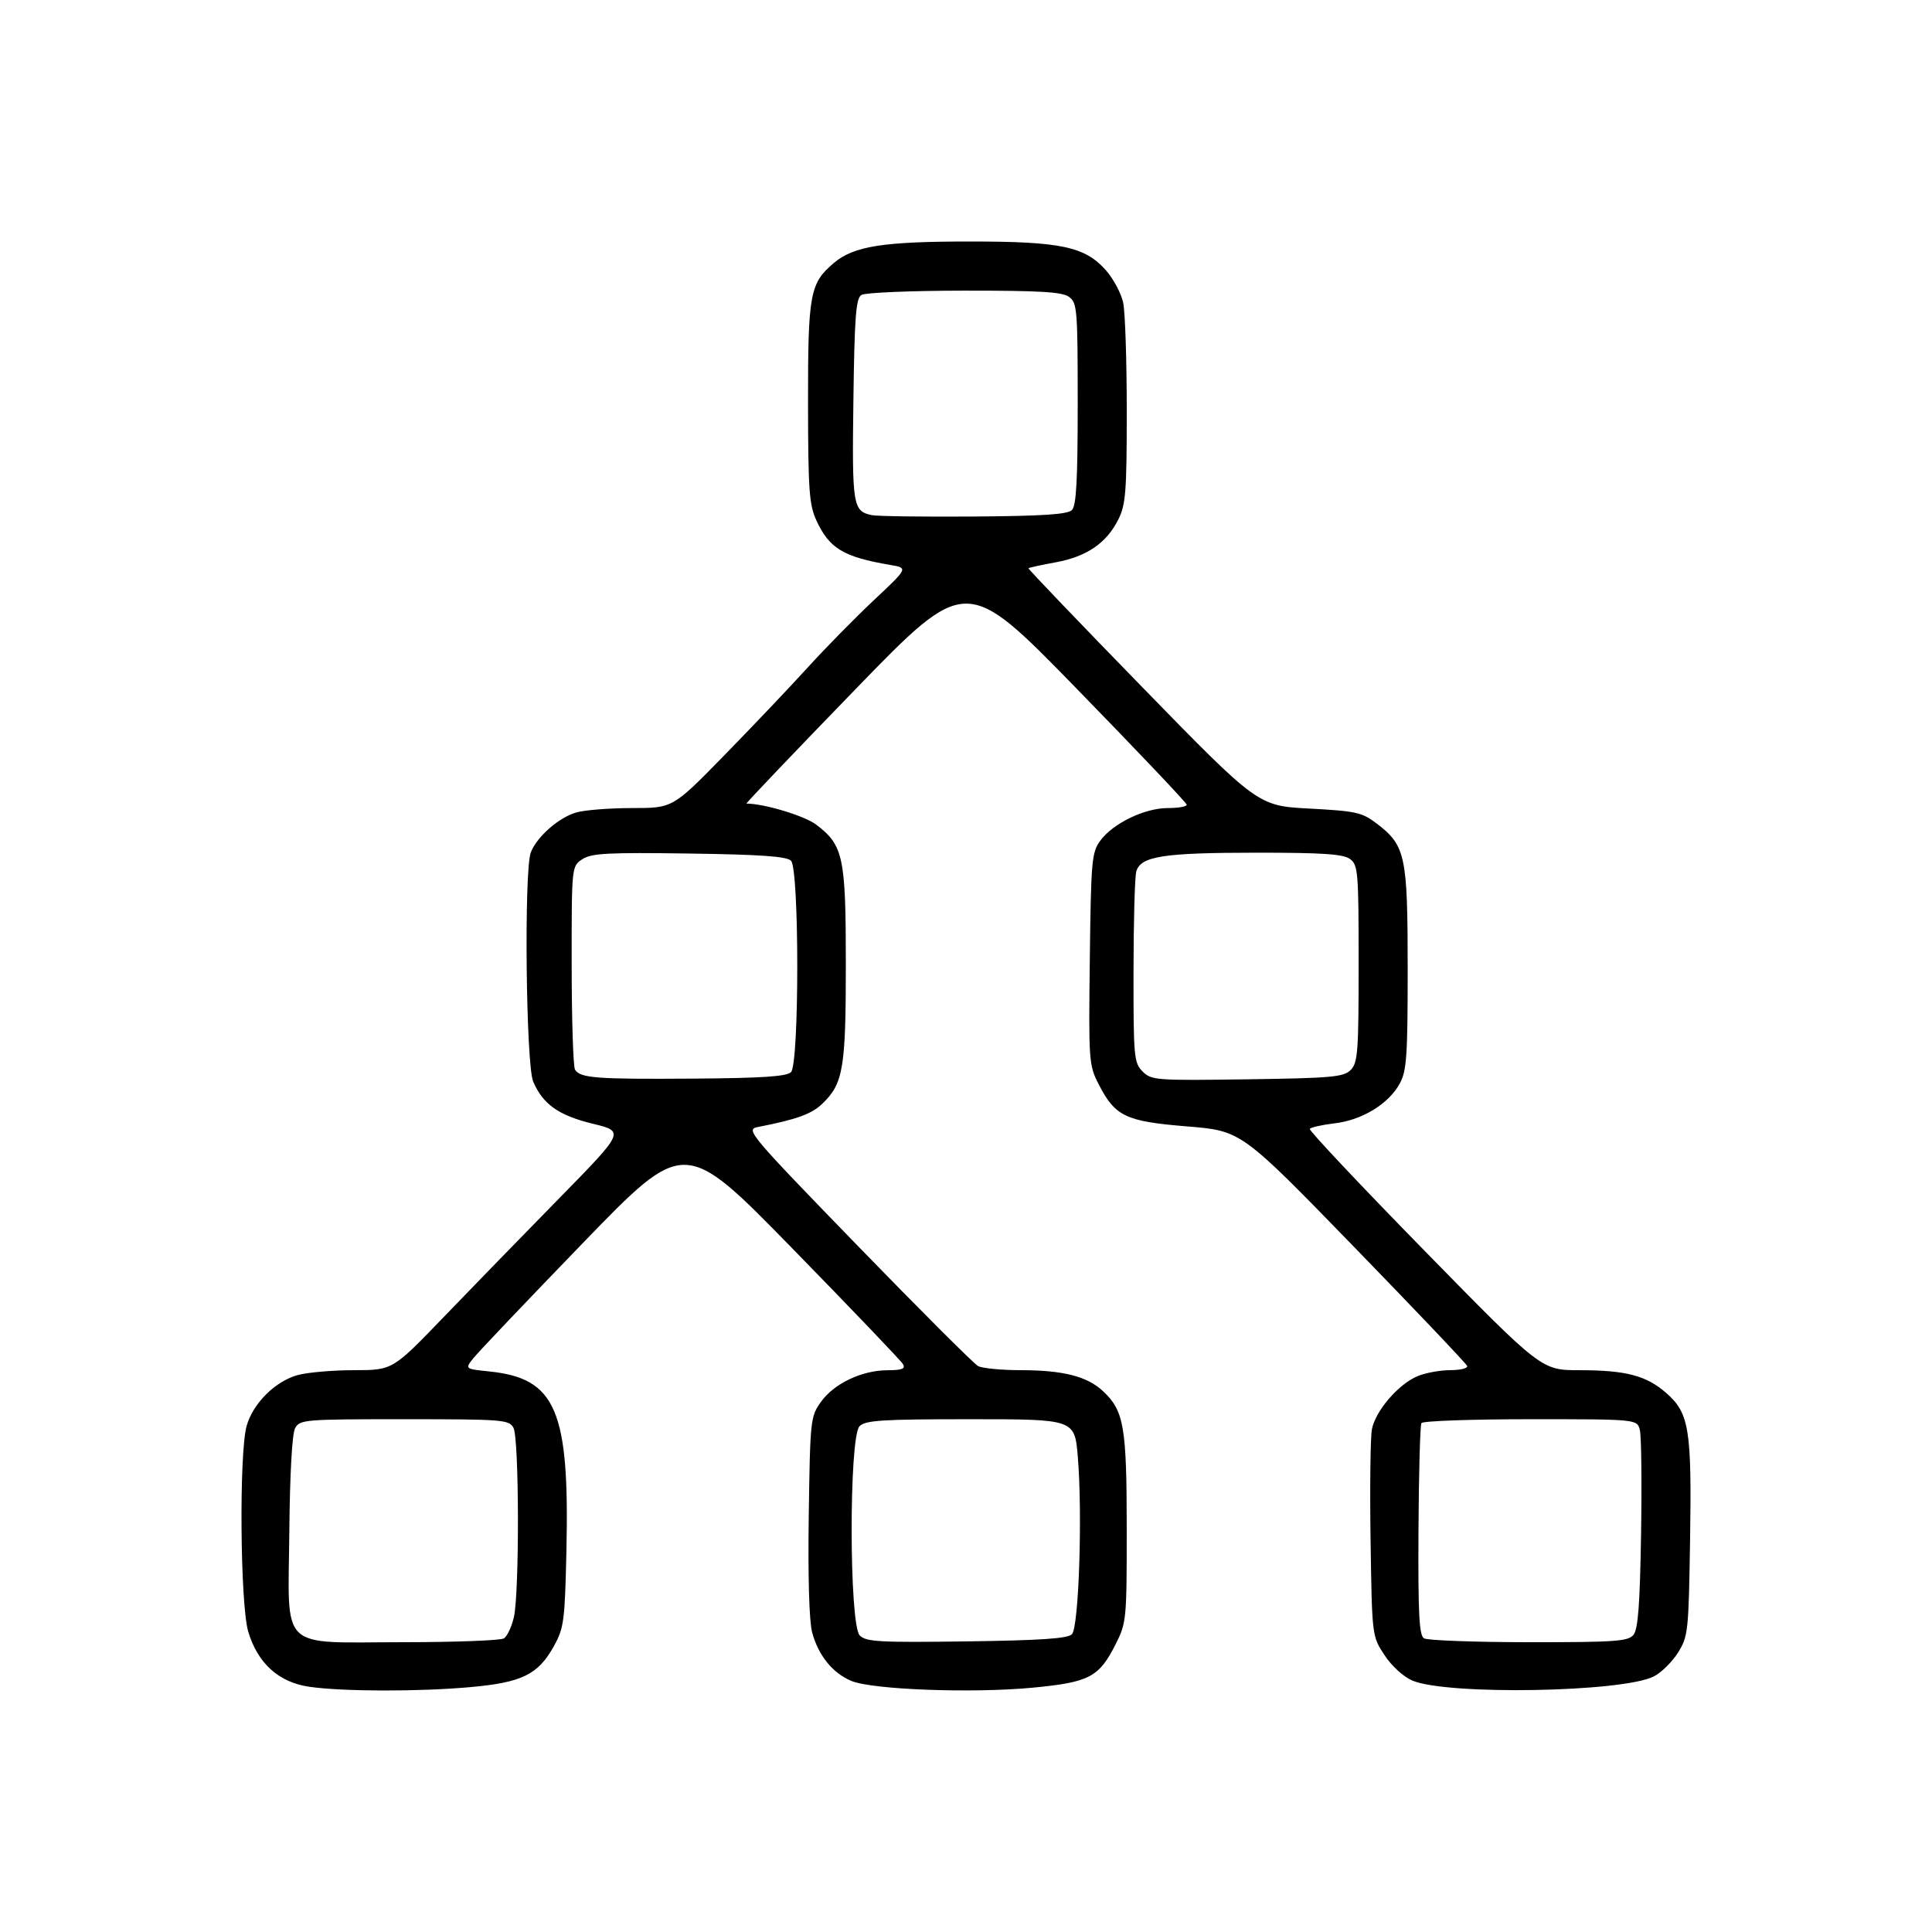
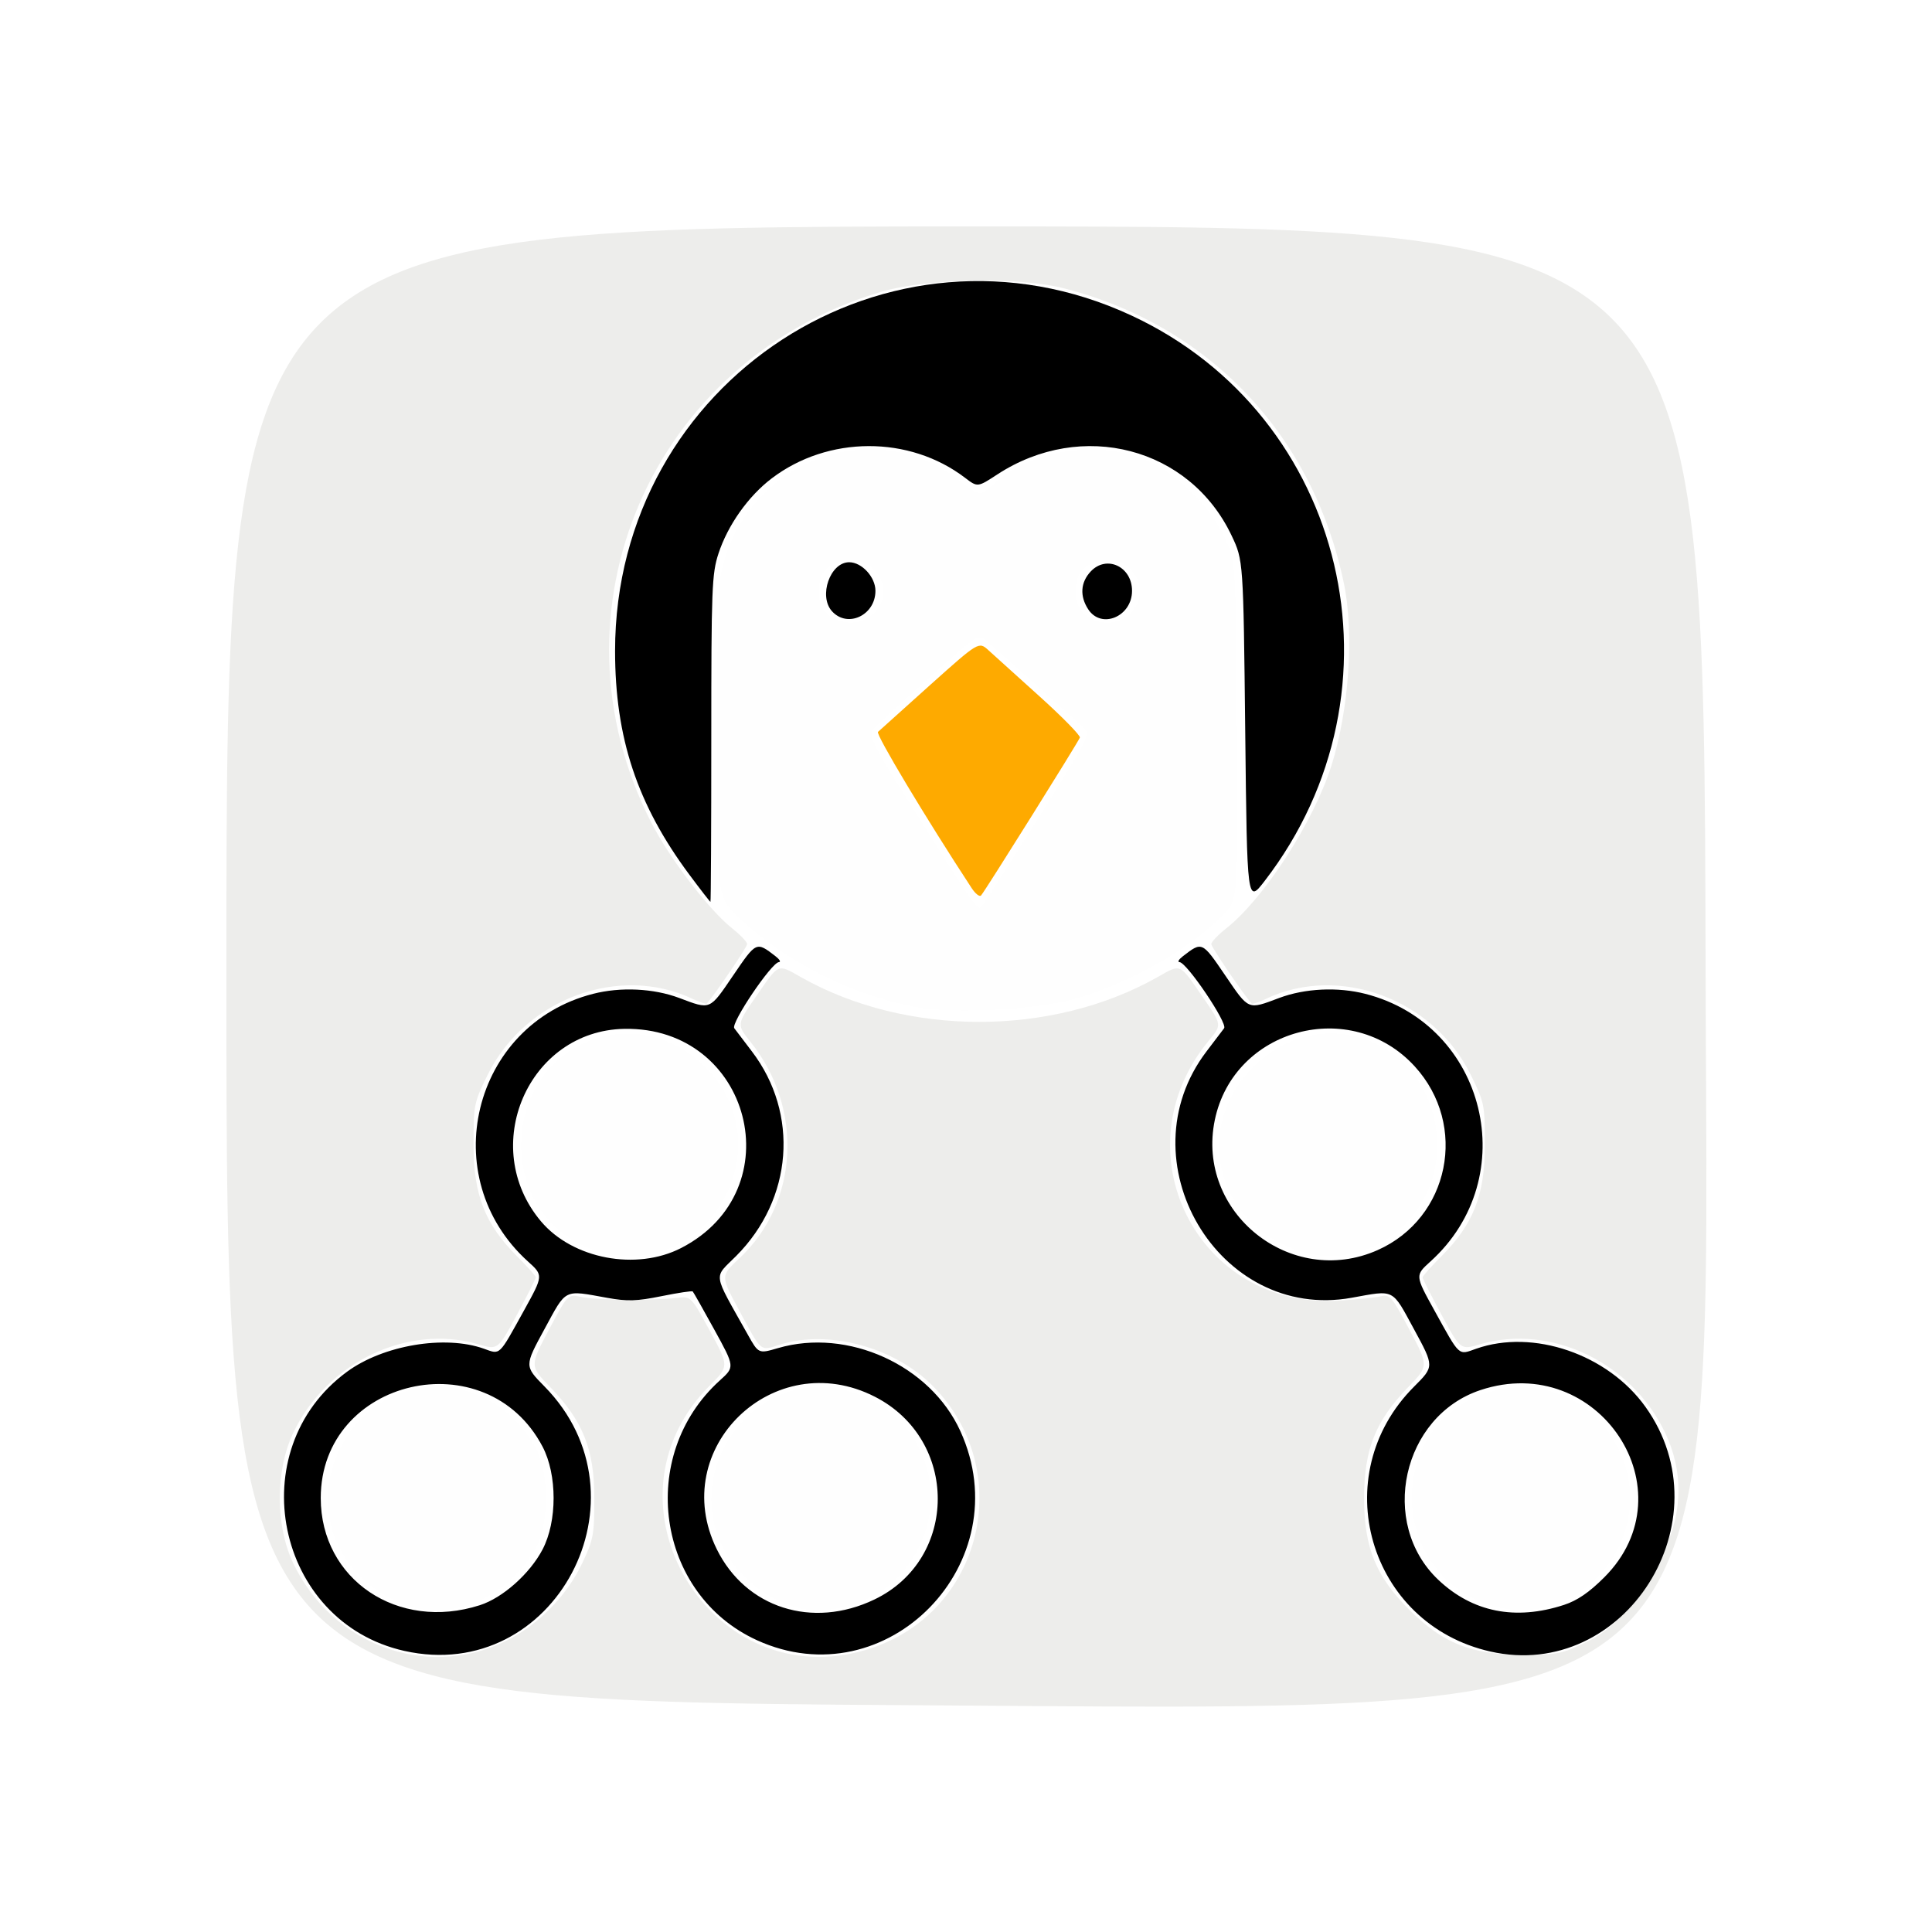
- <svg xmlns="http://www.w3.org/2000/svg" version="1.1" id="svg2" width="128" height="128" viewBox="0 0 640 640">
+ <svg xmlns="http://www.w3.org/2000/svg" version="1.1" id="svg2" width="128" height="128" viewBox="0 0 512 512">
  <defs id="defs6" />
  <g id="g8">
-     <path style="fill:#000000;stroke-width:1.477;image-rendering:auto" d="m 102.421,558.761 c -10.098,-1.469 -17.084,-7.795 -20.199,-18.289 -2.653,-8.939 -3.049,-59.001 -0.538,-68.05 2.073,-7.47 9.429,-14.829 16.896,-16.903 3.212,-0.892 11.605,-1.626 18.652,-1.63 12.813,-0.008 12.813,-0.008 29.528,-17.372 9.193,-9.55 26.493,-27.339 38.444,-39.531 21.729,-22.167 21.729,-22.167 11.227,-24.716 -11.364,-2.759 -16.599,-6.458 -19.81,-13.997 -2.399,-5.631 -3.061,-70.023 -0.781,-75.902 2.026,-5.222 9.258,-11.568 15.092,-13.242 2.777,-0.797 11.095,-1.449 18.485,-1.449 13.436,0 13.436,0 30.412,-17.364 9.337,-9.55 21.812,-22.684 27.723,-29.186 5.911,-6.502 15.821,-16.583 22.022,-22.403 11.274,-10.58 11.274,-10.58 5.38,-11.577 -15.55,-2.63 -20.256,-5.467 -24.534,-14.787 -2.371,-5.166 -2.717,-10.061 -2.746,-38.839 -0.036,-36.25 0.606,-39.722 8.586,-46.44 C 282.869,81.518 292.534,80 321.359,80 c 30.15,0 38.106,1.694 45.036,9.59 2.474,2.819 5.029,7.633 5.678,10.698 0.649,3.065 1.181,19.206 1.181,35.868 0,26.742 -0.327,30.954 -2.793,35.92 -3.874,7.802 -10.454,12.311 -20.712,14.191 -4.804,0.88 -8.879,1.77 -9.056,1.976 -0.177,0.206 16.854,17.998 37.846,39.536 38.169,39.161 38.169,39.161 55.186,40.071 15.596,0.834 17.464,1.251 22.374,4.998 9.504,7.252 10.214,10.592 10.214,48.032 0,29.077 -0.33,33.854 -2.626,38.059 -3.686,6.751 -12.43,12.096 -21.556,13.177 -4.214,0.499 -7.924,1.332 -8.244,1.849 -0.32,0.518 16.816,18.714 38.079,40.435 38.661,39.494 38.661,39.494 51.216,39.495 15.449,10e-4 22.213,1.782 28.824,7.589 7.553,6.634 8.418,11.968 7.857,48.423 -0.469,30.462 -0.647,32.152 -3.957,37.478 -1.906,3.068 -5.513,6.637 -8.015,7.931 -10.184,5.269 -68.295,6.299 -79.972,1.418 -2.971,-1.242 -6.839,-4.757 -9.262,-8.417 -4.16,-6.284 -4.16,-6.284 -4.638,-38.099 -0.263,-17.498 -0.064,-34.022 0.442,-36.72 1.141,-6.086 8.754,-14.967 15.105,-17.622 2.627,-1.098 7.512,-1.997 10.855,-1.997 3.343,0 5.857,-0.626 5.587,-1.391 -0.271,-0.765 -17.218,-18.602 -37.661,-39.638 -37.168,-38.247 -37.168,-38.247 -55.034,-39.707 -20.455,-1.672 -23.873,-3.294 -29.343,-13.929 -3.277,-6.372 -3.364,-7.586 -2.954,-41.556 0.393,-32.621 0.628,-35.275 3.462,-39.161 4.19,-5.744 14.689,-10.818 22.383,-10.818 3.484,0 6.303,-0.499 6.264,-1.108 -0.038,-0.61 -16.504,-17.964 -36.589,-38.566 -36.52,-37.457 -36.52,-37.457 -73.204,0.369 -20.177,20.805 -36.404,37.827 -36.061,37.827 5.851,0 19.246,4.042 23.111,6.973 8.997,6.825 9.814,10.673 9.814,46.227 0,34.523 -0.854,39.589 -7.789,46.219 -3.616,3.457 -8.418,5.189 -21.484,7.75 -3.99,0.782 -2.623,2.401 33.194,39.308 20.546,21.171 38.494,39.102 39.885,39.847 1.391,0.745 7.724,1.358 14.074,1.362 14.171,0.01 22.116,2.047 27.39,7.023 6.874,6.486 7.765,11.69 7.777,45.43 0.012,30.179 -0.09,31.235 -3.681,38.346 -5.511,10.913 -8.699,12.583 -27.44,14.376 -19.912,1.905 -53.14,0.673 -60.079,-2.228 -6.253,-2.614 -10.95,-8.429 -13.02,-16.119 -0.975,-3.622 -1.402,-18.439 -1.113,-38.599 0.456,-31.808 0.568,-32.86 4.016,-37.696 4.339,-6.086 13.51,-10.466 22.007,-10.509 4.957,-0.025 6.092,-0.476 5.17,-2.053 -0.65,-1.111 -17.198,-18.413 -36.773,-38.448 -35.592,-36.427 -35.592,-36.427 -69.213,-1.672 -18.492,19.115 -34.856,36.326 -36.366,38.247 -2.745,3.491 -2.745,3.491 5.389,4.331 22.006,2.272 26.538,12.82 25.495,59.337 -0.527,23.501 -0.811,25.641 -4.223,31.773 -5.186,9.32 -10.551,11.931 -27.664,13.461 -17.148,1.533 -42.33,1.473 -53.325,-0.126 z m 64.513,-16.021 c 1.074,-0.681 2.554,-3.83 3.288,-6.997 1.87,-8.066 1.769,-59.211 -0.124,-62.75 -1.445,-2.701 -3.433,-2.858 -36.137,-2.858 -33.285,0 -34.67,0.115 -36.216,3.005 -0.983,1.837 -1.72,15.091 -1.898,34.116 -0.377,40.265 -3.976,36.776 37.908,36.745 17.174,-0.012 32.104,-0.58 33.178,-1.262 z m 188.146,-1.367 c 2.298,-2.302 3.544,-39.747 1.957,-58.804 -1.035,-12.434 -1.035,-12.434 -35.509,-12.434 -29.371,0 -34.818,0.344 -36.795,2.322 -3.531,3.533 -3.462,65.782 0.077,69.322 2.098,2.099 6.528,2.344 35.38,1.953 24.525,-0.332 33.471,-0.937 34.89,-2.359 z m 186.015,0.21 c 1.537,-1.851 2.148,-9.915 2.527,-33.368 0.275,-17.01 0.096,-32.536 -0.397,-34.504 -0.897,-3.577 -0.897,-3.577 -36.233,-3.577 -19.434,0 -35.692,0.577 -36.127,1.282 -0.436,0.705 -0.875,16.75 -0.976,35.656 -0.147,27.423 0.22,34.63 1.813,35.64 1.098,0.696 16.705,1.276 34.682,1.289 28.603,0.02 32.938,-0.282 34.712,-2.418 z M 262.03,355.165 c 2.768,-2.771 2.768,-67.264 1.6e-4,-70.044 -1.427,-1.433 -10.054,-2.041 -33.738,-2.377 -27.028,-0.384 -32.357,-0.101 -35.38,1.881 -3.559,2.333 -3.559,2.333 -3.537,35.18 0.012,18.066 0.511,33.611 1.108,34.545 1.783,2.79 7.018,3.186 39.05,2.955 22.867,-0.165 31.063,-0.704 32.497,-2.14 z m 185.399,-0.719 c 2.369,-2.372 2.635,-5.928 2.635,-35.217 0,-30.543 -0.179,-32.709 -2.867,-34.675 -2.24,-1.639 -9.027,-2.096 -31.019,-2.089 -31.004,0.009 -38.413,1.182 -39.783,6.296 -0.486,1.816 -0.894,16.768 -0.905,33.227 -0.019,28.235 0.151,30.097 3.015,32.962 2.903,2.905 4.408,3.017 34.663,2.586 28.025,-0.399 31.928,-0.751 34.262,-3.089 z m -92.341,-185.484 c 1.458,-1.462 1.917,-9.897 1.917,-35.217 0,-31.253 -0.176,-33.424 -2.867,-35.392 -2.268,-1.659 -9.517,-2.092 -34.712,-2.074 -17.515,0.012 -32.842,0.652 -34.061,1.422 -1.84,1.162 -2.292,7.063 -2.664,34.828 -0.471,35.059 -0.194,36.792 6.095,38.118 1.769,0.373 16.977,0.579 33.796,0.458 22.89,-0.165 31.061,-0.703 32.497,-2.142 z" id="svg" />
+     <g id="svg" transform="translate(64,64)">
+       <path style="display:inline;fill:#ededeb;stroke-width:0;stroke-dasharray:none;fill-opacity:1" d="M -4,192 C -4,-0.5 -3.5,-4 192,-4 387.5,-4 387.55,-4.183 388,192 388.459,392.241 399.001,389.443 192,388 -5.151,386.625 -4,390.668 -4,192 Z M 69.274,371.255 C 78.164,367.092 86.057,359.212 90.291,350.274 93.269,343.988 93.5,342.744 93.5,333 93.5,320.113 90.493,312.563 81.774,303.562 76.382,297.995 76.382,297.995 81.441,288.453 86.5,278.91 86.5,278.91 90,279.705 c 3.745,0.851 19.02,1.002 25.316,0.251 3.816,-0.455 3.816,-0.455 8.858,8.83 5.041,9.285 5.041,9.285 -0.082,14.408 -30.915,30.915 0.286,82.838 41.981,69.861 30.296,-9.429 39.498,-47.388 16.953,-69.933 -10.134,-10.134 -27.467,-14.789 -40.243,-10.807 -5.511,1.718 -4.751,2.366 -11.143,-9.505 -4.68,-8.691 -4.68,-8.691 0.322,-13.37 15.75,-14.732 17.039,-39.739 2.953,-57.295 -3.706,-4.619 -3.706,-4.619 1.337,-11.913 6.326,-9.151 5.66,-8.862 12.078,-5.24 27.92,15.757 66.422,15.757 94.342,0 6.419,-3.623 5.749,-3.914 12.097,5.268 5.061,7.321 5.061,7.321 1.669,11.405 -24.249,29.193 -3.148,71.444 34.465,69.011 4.729,-0.306 9.723,-0.83 11.098,-1.164 2.313,-0.562 2.879,0.107 7.559,8.939 5.059,9.546 5.059,9.546 -0.332,15.113 C 300.507,312.563 297.5,320.113 297.5,333 c 0,13.07 3.087,20.718 11.935,29.565 8.86,8.86 16.49,11.935 29.617,11.935 10.166,0 10.828,-0.136 18.091,-3.726 9.217,-4.555 15.663,-15.055 20.089,-24.398 4.719,-9.961 4.802,-20.638 0.083,-30.599 -8.881,-18.747 -30.354,-29.02 -49.146,-23.511 -5.122,1.501 -5.122,1.501 -10.145,-7.817 C 315.261,279.323 313,274.854 313,274.517 c 0,-0.337 2.215,-2.828 4.923,-5.535 8.54,-8.54 11.577,-16.28 11.577,-29.505 0,-10.784 -0.097,-11.267 -3.766,-18.695 -9.916,-20.078 -34.875,-29.312 -54.251,-20.072 -1.902,0.907 -3.623,1.456 -3.825,1.22 C 265.138,198.983 257,186.968 257,186.194 c 0,-0.564 1.796,-2.449 3.991,-4.187 9.99,-7.912 23.129,-28.226 27.818,-43.007 4.712,-14.853 6.099,-35.153 3.314,-48.5 C 283.931,51.236 256.406,22.247 217.978,12.413 205.905,9.324 181.456,9.791 169.5,13.339 108.678,31.39 79.899,97.87 108.603,154.009 c 4.852,9.49 15.314,23.173 21.406,27.998 2.195,1.739 3.991,3.623 3.991,4.187 0,0.774 -8.138,12.789 -10.658,15.735 -0.202,0.236 -1.923,-0.313 -3.825,-1.22 -19.377,-9.24 -44.335,-0.006 -54.251,20.072 -3.669,7.428 -3.766,7.911 -3.766,18.695 0,13.225 3.037,20.965 11.577,29.505 2.708,2.708 4.923,5.198 4.923,5.535 0,0.337 -2.261,4.806 -5.024,9.931 -5.024,9.319 -5.024,9.319 -10.145,7.817 -18.792,-5.509 -40.265,4.763 -49.146,23.511 -4.709,9.94 -4.718,24.488 -0.02,34.403 10.184,21.497 34.792,30.822 55.609,21.075 z" id="path1302" />
+       <path style="display:inline;fill:#fefefe" d="m 44.5,361.657 c -18.164,-5.997 -26.545,-24.49 -18.656,-41.166 10.676,-22.566 40.442,-22.687 52.387,-0.213 3.223,6.064 3.223,19.381 0,25.444 C 71.367,358.638 56.553,365.636 44.5,361.657 Z m 103,0.421 c -9.117,-2.509 -16.965,-9.135 -20.566,-17.364 -9.49,-21.691 10.474,-46.08 32.997,-40.31 23.113,5.921 30.4,33.199 13.409,50.19 -6.276,6.276 -17.946,9.656 -25.839,7.484 z m 184.172,-0.455 c -13.623,-3.819 -22.555,-16.812 -21.417,-31.152 2.367,-29.817 42.098,-37.039 54.9,-9.98 10.572,22.348 -10.063,47.697 -33.483,41.132 z M 94.891,267.681 C 81.677,263.953 73.406,252.033 74.166,237.811 c 1.383,-25.881 30.667,-37.206 48.875,-18.901 21.011,21.122 0.403,56.826 -28.149,48.771 z m 184.588,-0.422 c -21.305,-7.625 -27.23,-32.514 -11.509,-48.349 18.335,-18.468 47.581,-6.931 48.86,19.275 0.999,20.463 -18.658,35.764 -37.352,29.074 z M 179.164,202.944 C 162.033,199.886 144.145,190.91 131.75,179.151 126,173.696 126,173.696 126,133.397 c 0,-25.824 0.401,-42.202 1.116,-45.598 6.132,-29.121 39.636,-42.394 62.654,-24.823 6.313,4.819 5.627,4.759 10.052,0.874 10.1,-8.868 28.178,-11.397 40.43,-5.655 8.019,3.758 16.066,11.676 20.014,19.691 3.234,6.566 3.234,6.566 3.523,51.507 0.289,44.941 0.289,44.941 -3.5,48.867 -8.852,9.173 -24.133,17.922 -39.001,22.331 -9.853,2.922 -32.003,4.158 -42.124,2.352 z m 31.834,-49.867 c 13.466,-21.412 14.02,-22.499 12.302,-24.111 -1.696,-1.591 -21.343,-19.18 -25.906,-23.193 -2.089,-1.837 -2.207,-1.763 -14,8.801 -6.541,5.86 -13.192,11.91 -14.779,13.445 -2.886,2.791 -2.886,2.791 9.899,23.136 15.779,25.11 16.537,26.196 17.558,25.172 0.454,-0.455 7.171,-10.917 14.926,-23.25 z m -43.452,-54.532 C 174.516,91.575 165.948,80.873 157.072,85.463 153.835,87.137 153,88.787 153,93.509 c 0,6.811 9.486,10.096 14.545,5.036 z m 68,0 C 242.172,91.919 234.699,81.397 225.942,85.024 222.297,86.534 221,88.722 221,93.362 c 0,6.954 9.418,10.311 14.545,5.184 z" id="path1300" />
+       <path style="display:inline;fill:#feaa00" d="m 193.503,171.364 c -12.106,-18.476 -25.481,-40.779 -24.829,-41.403 0.454,-0.435 6.649,-6.007 13.767,-12.381 12.941,-11.589 12.941,-11.589 15.5,-9.269 1.408,1.276 7.509,6.787 13.559,12.247 6.05,5.46 10.854,10.367 10.676,10.906 -0.356,1.077 -25.055,40.549 -26.18,41.838 -0.384,0.441 -1.506,-0.431 -2.493,-1.937 z" id="path1278" />
+       <path style="display:inline;fill:#000000" d="M 43.166,373.508 C 9.039,365.875 -0.328,320.294 27.963,299.527 c 9.594,-7.043 25.938,-9.795 36.268,-6.108 4.432,1.582 3.85,2.138 10.655,-10.172 5.115,-9.253 5.115,-9.253 1.03,-12.943 C 51.279,248.047 61.122,207.588 93.17,199.378 c 7.316,-1.874 16.046,-1.456 22.83,1.094 8.388,3.153 7.97,3.328 14.298,-5.971 6.151,-9.038 6.119,-9.023 11.202,-5.106 1.1,0.848 1.516,1.556 0.925,1.573 -1.925,0.057 -12.821,16.202 -11.83,17.528 0.498,0.666 2.586,3.414 4.64,6.107 12.621,16.544 10.888,39.178 -4.155,54.259 -6.048,6.064 -6.363,3.93 3.063,20.775 2.875,5.138 2.875,5.138 8.004,3.634 18.524,-5.43 40.396,4.51 48.354,21.975 15.898,34.889 -19.451,71.199 -53.942,55.408 -26.66,-12.205 -31.869,-48.881 -9.778,-68.839 3.951,-3.569 3.951,-3.569 -1.448,-13.392 -2.969,-5.403 -5.558,-9.982 -5.753,-10.177 -0.195,-0.195 -3.92,0.369 -8.278,1.252 -6.562,1.33 -9.031,1.406 -14.363,0.445 -11.709,-2.111 -10.731,-2.599 -16.663,8.313 -5.304,9.757 -5.304,9.757 -0.006,15.141 29.013,29.48 2.788,79.033 -37.104,70.11 z m 20.005,-12.115 c 6.063,-1.949 13.227,-8.318 16.613,-14.77 3.903,-7.438 3.903,-19.808 0,-27.247 C 64.918,291.05 21,301.228 21,333 c 0,21.6 20.456,35.373 42.171,28.393 z m 104.553,-1.507 c 22.338,-10.716 22.404,-42.375 0.112,-53.747 -26.724,-13.633 -55.044,13.684 -41.889,40.404 7.67,15.58 25.346,21.225 41.777,13.343 z M 116.5,266.743 c 29.774,-15.302 18.543,-58.689 -15.038,-58.089 -25.469,0.455 -38.787,31.249 -22.075,51.041 8.392,9.938 25.257,13.141 37.113,7.048 z M 331,373.679 c -32.365,-7.277 -43.736,-46.726 -20.241,-70.221 5.331,-5.331 5.331,-5.331 -0.004,-15.145 -5.96,-10.965 -5.003,-10.48 -16.57,-8.39 -35.294,6.376 -60.468,-36.422 -38.421,-65.32 2.055,-2.693 4.143,-5.441 4.64,-6.107 0.991,-1.326 -9.905,-17.471 -11.83,-17.528 -0.591,-0.018 -0.175,-0.725 0.925,-1.573 5.083,-3.917 5.051,-3.932 11.202,5.106 6.329,9.299 5.911,9.124 14.298,5.971 6.784,-2.55 15.514,-2.969 22.83,-1.094 32.048,8.21 41.891,48.67 17.255,70.927 -4.085,3.69 -4.085,3.69 1.03,12.943 6.89,12.464 6.26,11.885 11.077,10.185 15.114,-5.333 34.879,1.442 44.856,15.375 21.603,30.168 -5.425,72.882 -41.048,64.872 z m 19.49,-12.368 c 3.515,-1.15 6.666,-3.308 10.661,-7.303 22.946,-22.946 -1.57,-60.01 -32.822,-49.62 -20.725,6.891 -27.026,35.255 -11.169,50.274 9.073,8.593 20.446,10.862 33.329,6.649 z m -49.439,-94.005 c 19.117,-8.476 24.108,-33.124 9.863,-48.71 -16.875,-18.464 -47.924,-10.131 -52.979,14.217 -5.083,24.486 20.153,44.675 43.116,34.493 z M 118.656,167.75 C 104.864,149.203 99,131.527 99,108.5 99,36.861 171.591,-10.286 235.852,19.618 292.966,46.195 310.104,118.824 271.195,169.397 266.5,175.5 266.5,175.5 266,130 265.5,84.5 265.5,84.5 262.395,77.949 251.31,54.556 222.7,47.091 200.282,61.741 c -5.218,3.41 -5.218,3.41 -8.542,0.874 -14.751,-11.251 -36.296,-11.185 -51.224,0.157 -6.217,4.724 -11.637,12.377 -14.115,19.932 -1.75,5.334 -1.901,9.243 -1.901,49.045 0,23.787 -0.102,43.25 -0.226,43.25 -0.124,2.9e-4 -2.652,-3.262 -5.617,-7.249 z M 156.488,97.987 C 152.855,93.973 156,85 161.039,85 164.394,85 168,88.923 168,92.573 c 0,6.48 -7.398,9.96 -11.512,5.415 z m 67.91,-0.502 c -2.293,-3.5 -2.056,-7.155 0.651,-10.037 C 229.246,82.98 236,86.141 236,92.573 c 0,6.816 -8.106,10.248 -11.602,4.912 z" id="path1274" />
+     </g>
  </g>
</svg>
